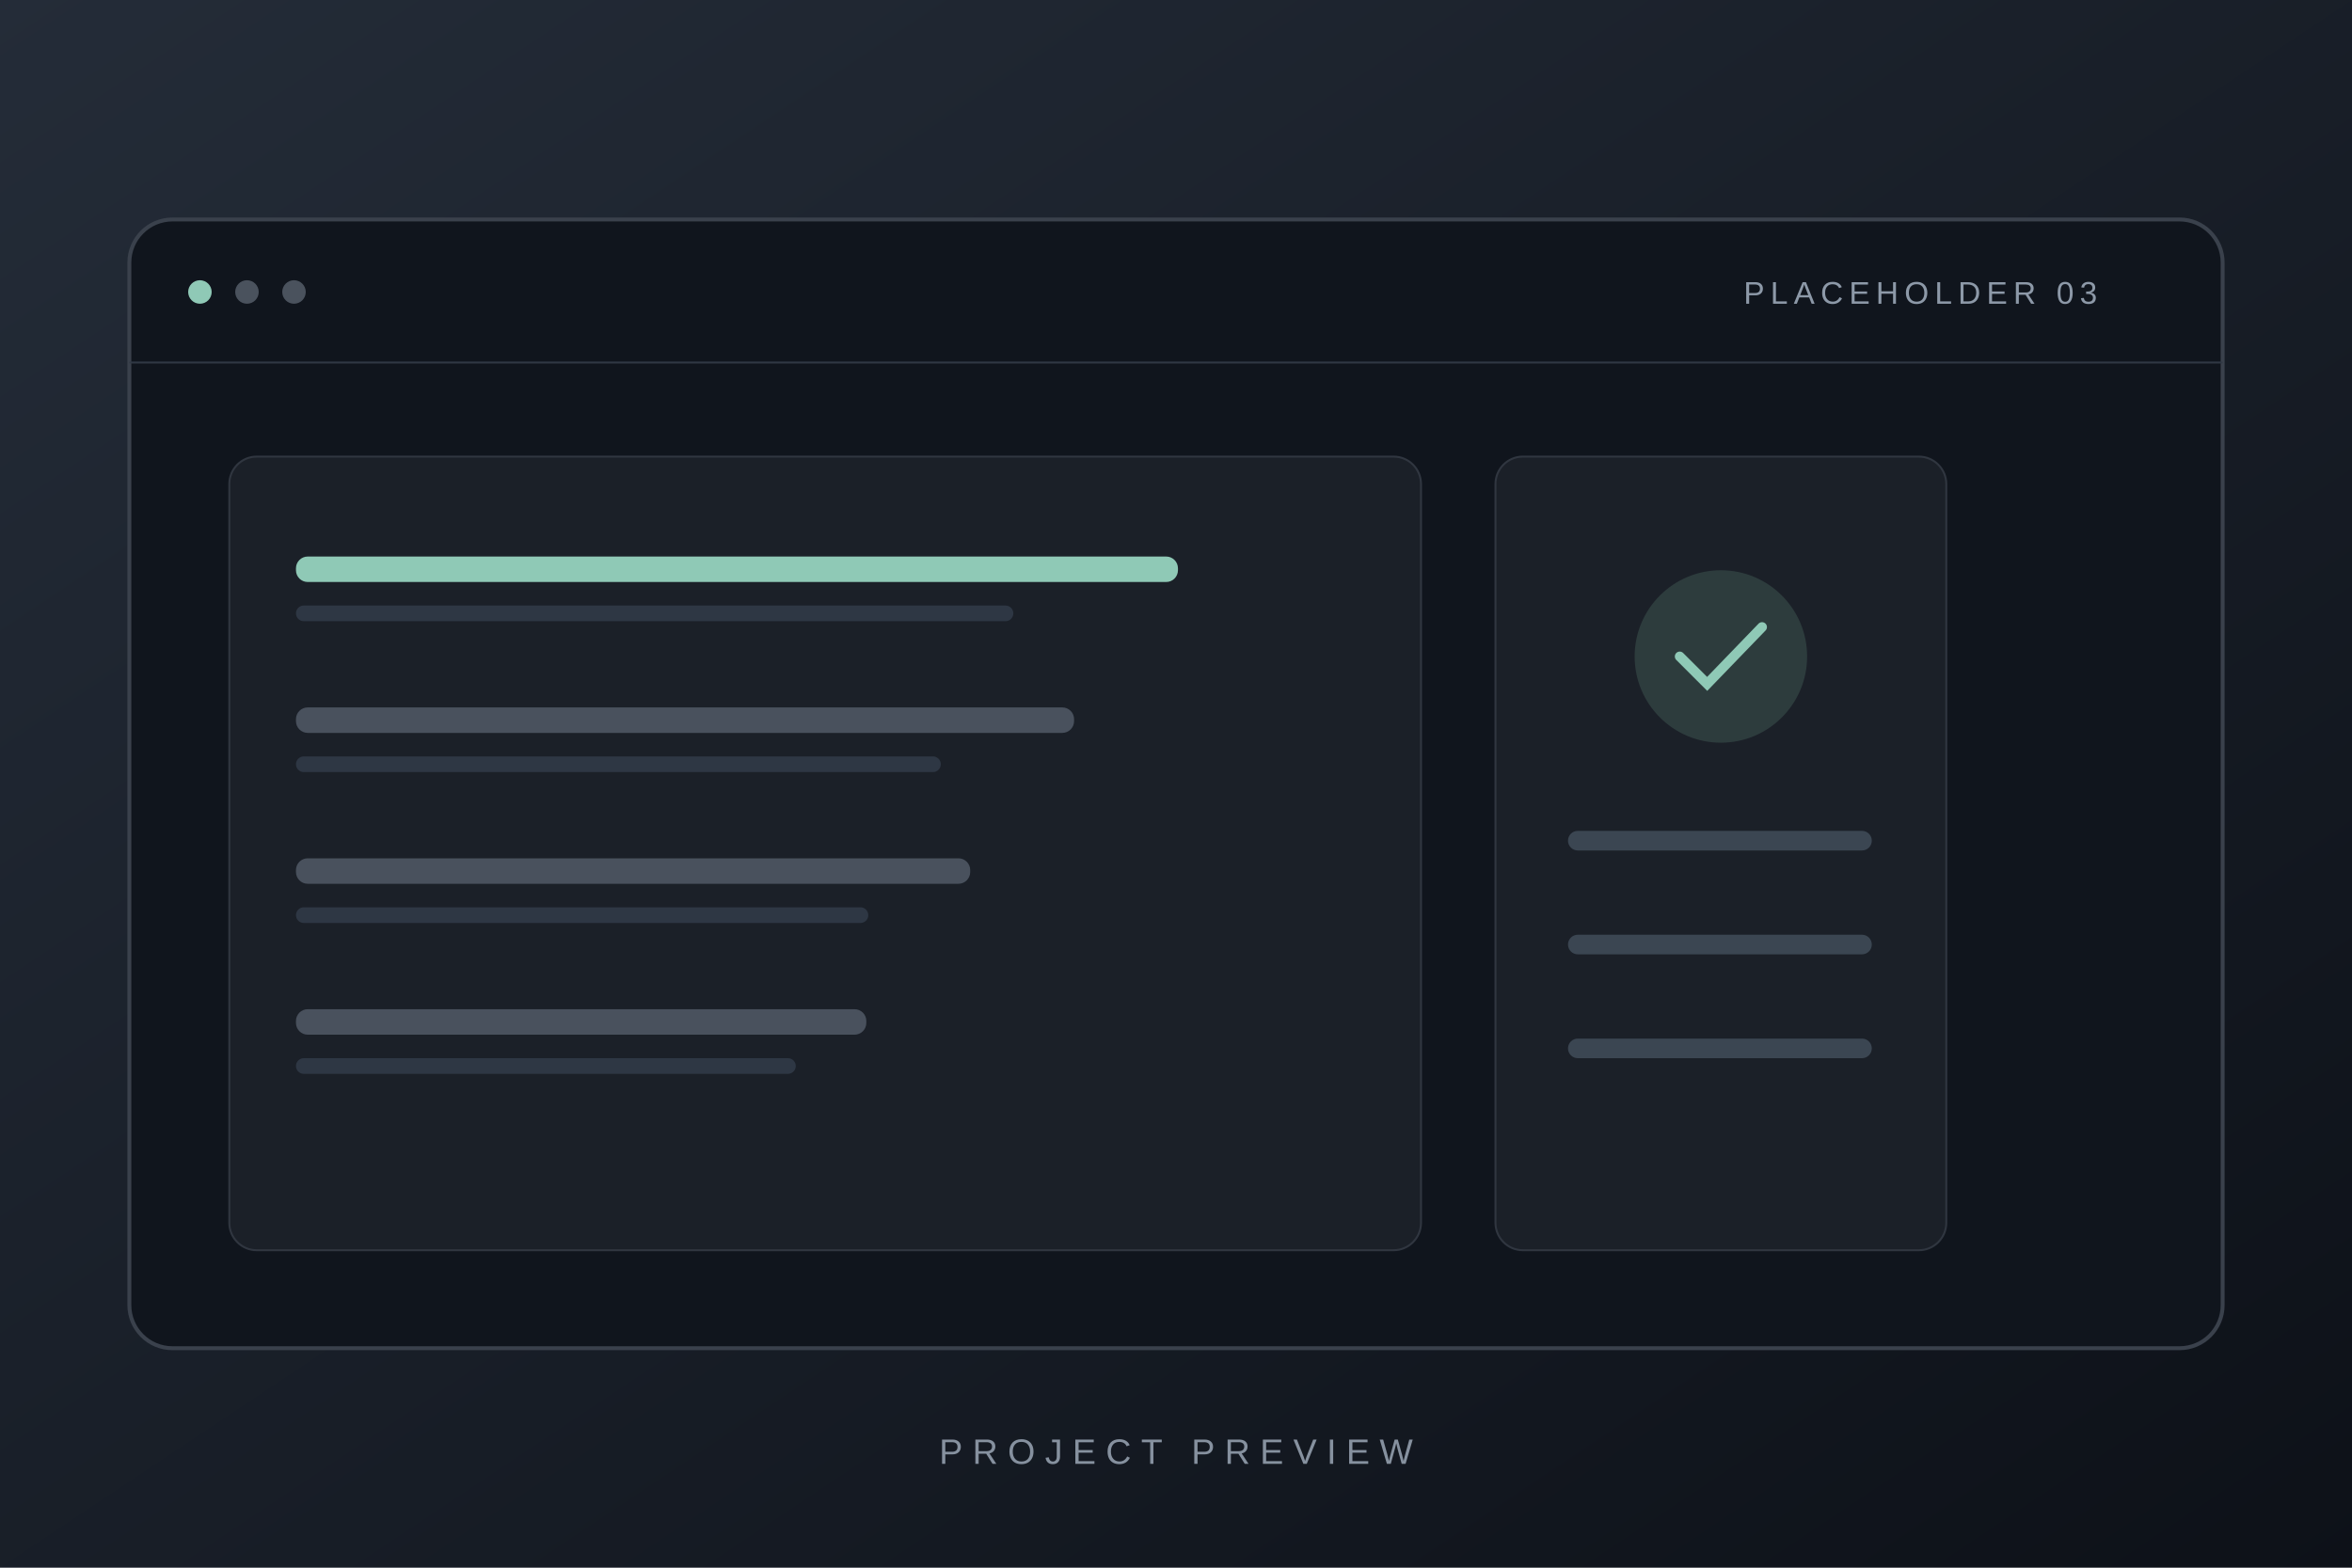
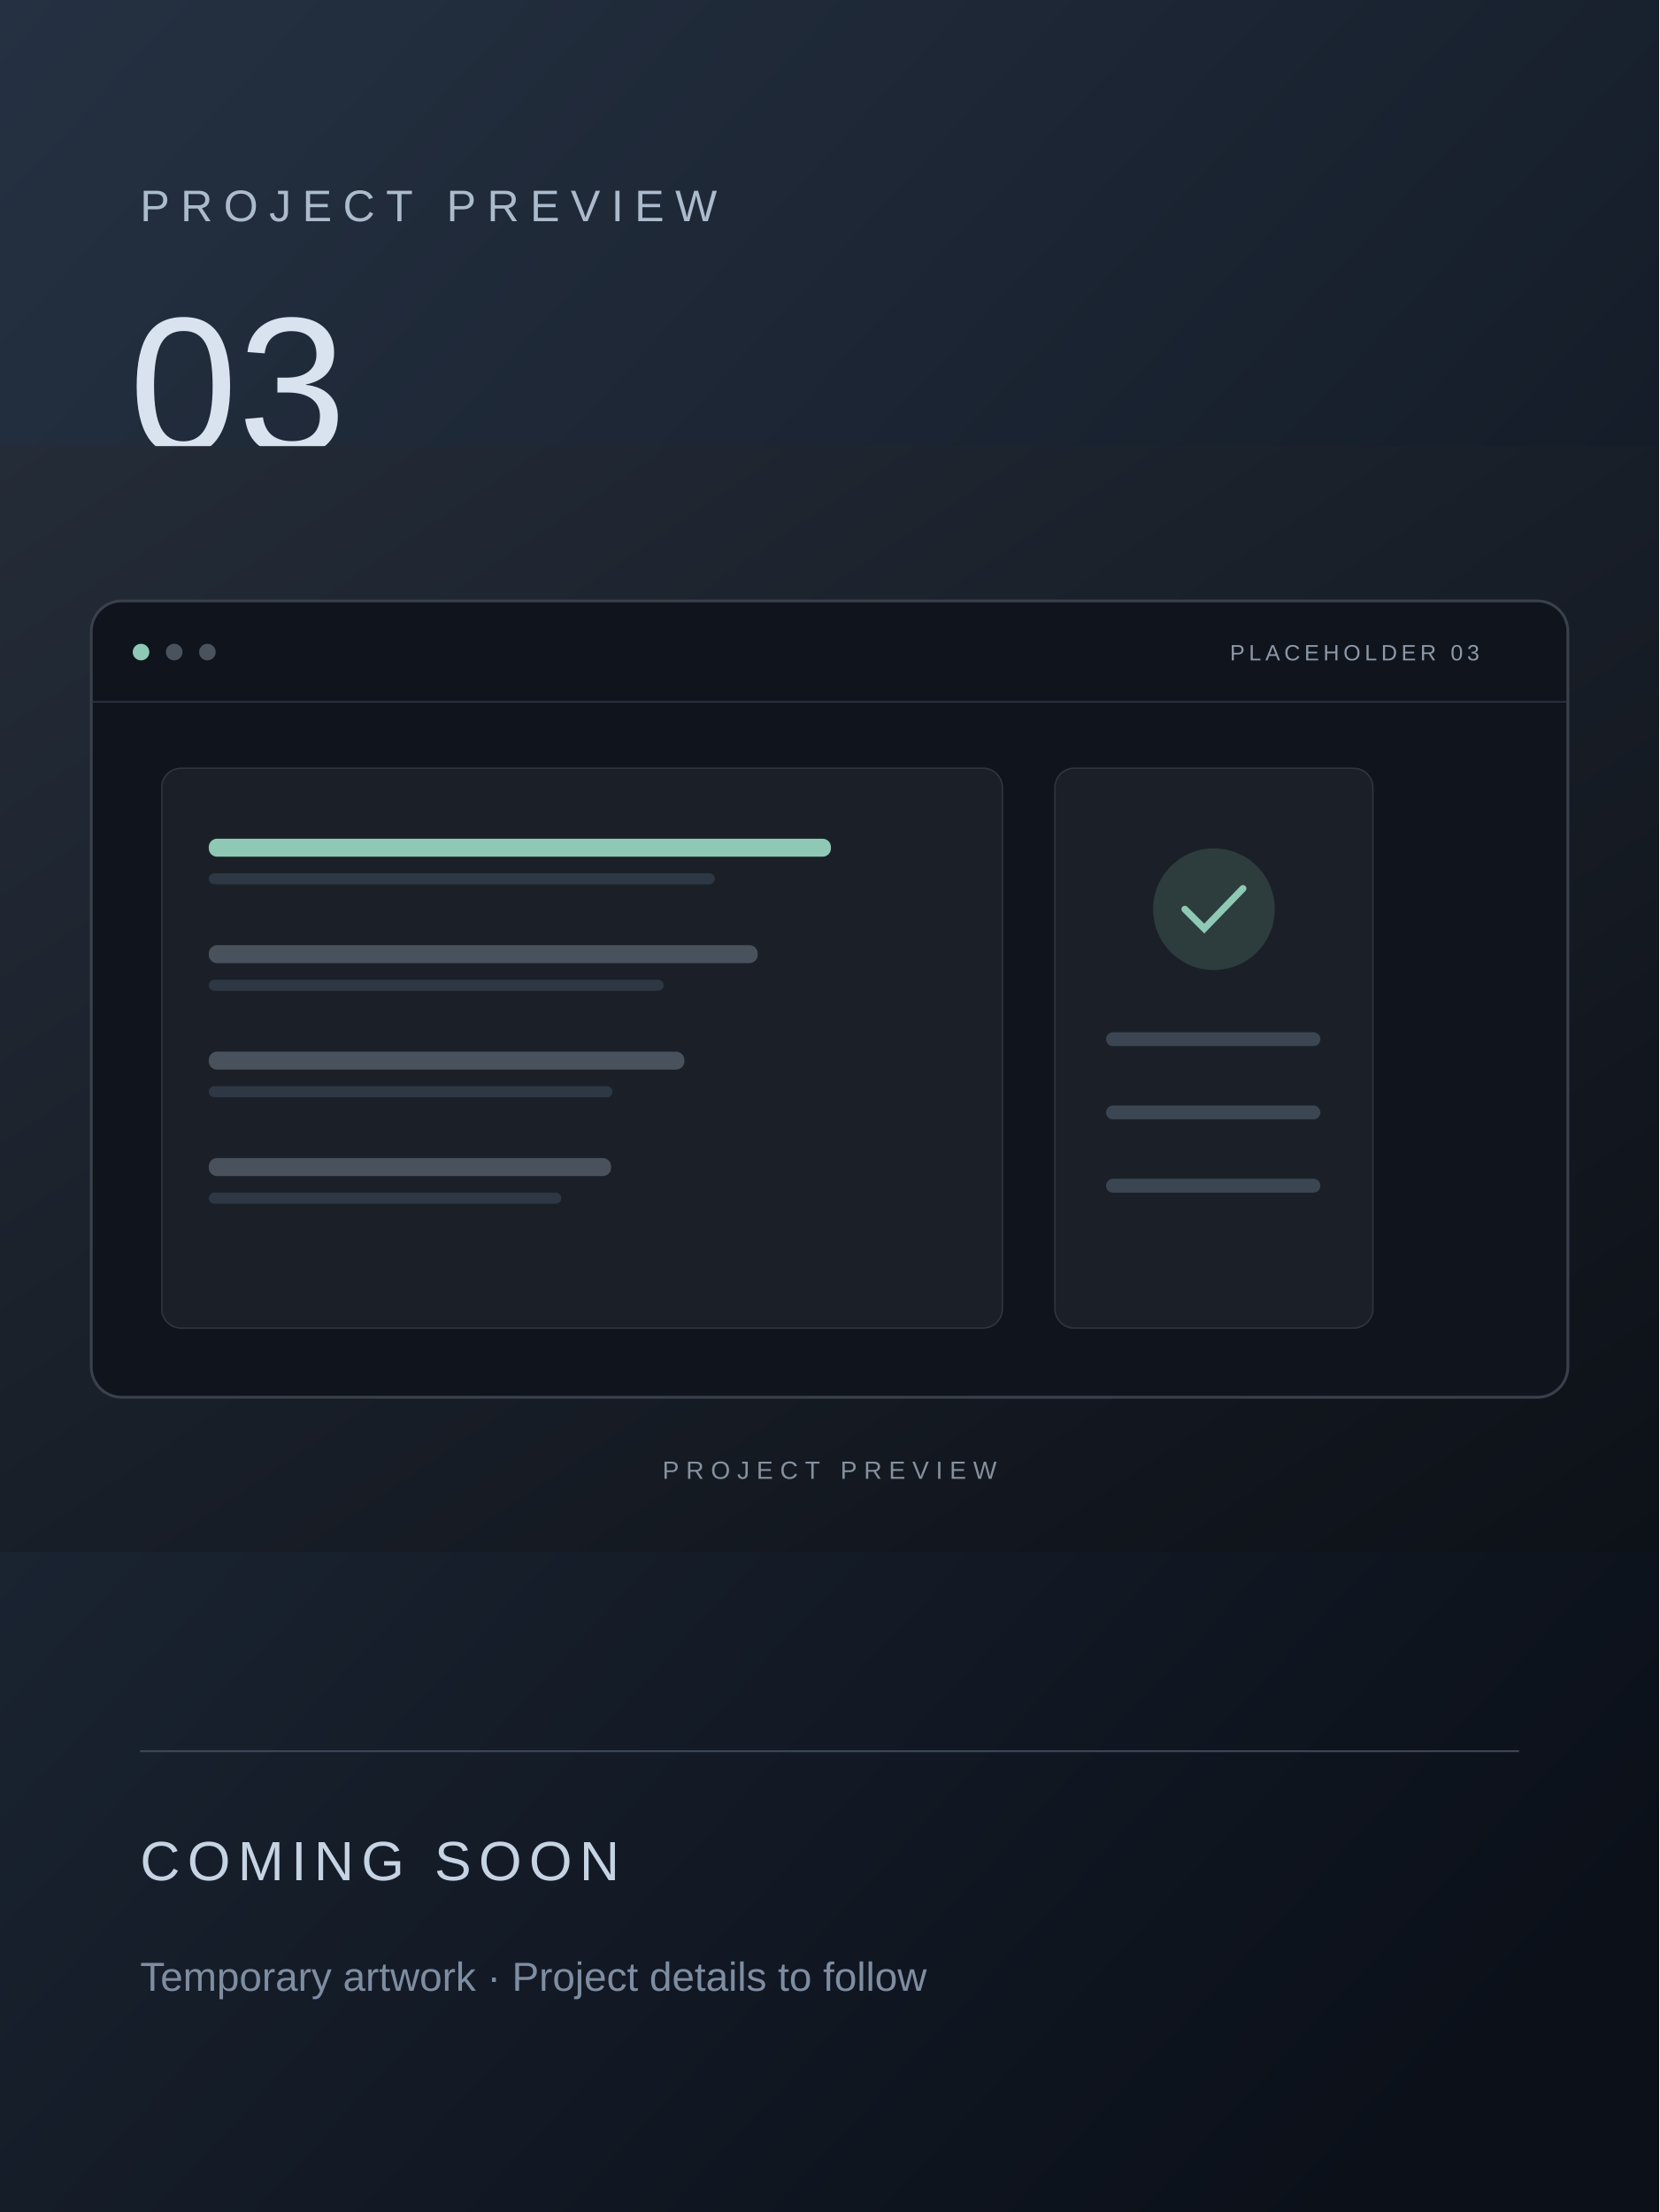
- <svg xmlns="http://www.w3.org/2000/svg" width="1200" height="800" viewBox="0 0 1200 800">
+ <svg xmlns="http://www.w3.org/2000/svg" width="900" height="1200" viewBox="0 0 900 1200">
  <defs>
-     <linearGradient id="bg" x2="1" y2="1">
-       <stop stop-color="#242c38" />
-       <stop offset="1" stop-color="#0d1118" />
+     <linearGradient id="poster" x2=".8" y2="1">
+       <stop stop-color="#253142" />
+       <stop offset="1" stop-color="#0b1019" />
    </linearGradient>
  </defs>
-   <rect width="1200" height="800" fill="url(#bg)" />
-   <rect x="66" y="112" width="1068" height="576" rx="22" fill="#10151d" stroke="#3a414c" stroke-width="2" />
-   <path d="M66 185h1068" stroke="#303844" />
-   <circle cx="102" cy="149" r="6" fill="#8fc9b6" />
-   <circle cx="126" cy="149" r="6" fill="#4a525d" />
-   <circle cx="150" cy="149" r="6" fill="#4a525d" />
-   <text x="1070" y="155" font-family="Arial,sans-serif" text-anchor="end" fill="#8d99a8" font-size="16" letter-spacing="3">PLACEHOLDER 03</text>
-   <g font-family="Arial,sans-serif">
-     <rect x="117" y="233" width="608" height="405" rx="14" fill="#1b2028" stroke="#303640" />
-     <rect x="763" y="233" width="230" height="405" rx="14" fill="#1b2028" stroke="#303640" />
-     <rect x="151" y="284" width="450" height="13" rx="6" fill="#8fc9b6" />
-     <rect x="151" y="309" width="366" height="8" rx="4" fill="#2e3744" />
-     <rect x="151" y="361" width="397" height="13" rx="6" fill="#49515d" />
-     <rect x="151" y="386" width="329" height="8" rx="4" fill="#2e3744" />
-     <rect x="151" y="438" width="344" height="13" rx="6" fill="#49515d" />
-     <rect x="151" y="463" width="292" height="8" rx="4" fill="#2e3744" />
-     <rect x="151" y="515" width="291" height="13" rx="6" fill="#49515d" />
-     <rect x="151" y="540" width="255" height="8" rx="4" fill="#2e3744" />
-     <circle cx="878" cy="335" r="44" fill="#2d3c3d" />
-     <path d="m857 335 14 14 28-29" stroke="#8fc9b6" stroke-width="5" fill="none" stroke-linecap="round" />
-     <rect x="800" y="424" width="155" height="10" rx="5" fill="#3b4652" />
-     <rect x="800" y="477" width="155" height="10" rx="5" fill="#3b4652" />
-     <rect x="800" y="530" width="155" height="10" rx="5" fill="#3b4652" />
-   </g>
-   <text x="600" y="747" text-anchor="middle" fill="#86919f" font-family="Arial,sans-serif" font-size="18" letter-spacing="5">PROJECT PREVIEW</text>
+   <rect width="900" height="1200" fill="url(#poster)" />
+   <text x="76" y="120" fill="#acbbcc" font-family="Arial,sans-serif" font-size="24" letter-spacing="6">PROJECT PREVIEW</text>
+   <text x="70" y="246" fill="#d9e3ef" font-family="Arial,sans-serif" font-size="106">03</text>
+   <svg x="0" y="242" width="900" height="600" viewBox="0 0 1200 800">
+     <defs>
+       <linearGradient id="bg" x2="1" y2="1">
+         <stop stop-color="#242c38" />
+         <stop offset="1" stop-color="#0d1118" />
+       </linearGradient>
+     </defs>
+     <rect width="1200" height="800" fill="url(#bg)" />
+     <rect x="66" y="112" width="1068" height="576" rx="22" fill="#10151d" stroke="#3a414c" stroke-width="2" />
+     <path d="M66 185h1068" stroke="#303844" />
+     <circle cx="102" cy="149" r="6" fill="#8fc9b6" />
+     <circle cx="126" cy="149" r="6" fill="#4a525d" />
+     <circle cx="150" cy="149" r="6" fill="#4a525d" />
+     <text x="1070" y="155" font-family="Arial,sans-serif" text-anchor="end" fill="#8d99a8" font-size="16" letter-spacing="3">PLACEHOLDER 03</text>
+     <g font-family="Arial,sans-serif">
+       <rect x="117" y="233" width="608" height="405" rx="14" fill="#1b2028" stroke="#303640" />
+       <rect x="763" y="233" width="230" height="405" rx="14" fill="#1b2028" stroke="#303640" />
+       <rect x="151" y="284" width="450" height="13" rx="6" fill="#8fc9b6" />
+       <rect x="151" y="309" width="366" height="8" rx="4" fill="#2e3744" />
+       <rect x="151" y="361" width="397" height="13" rx="6" fill="#49515d" />
+       <rect x="151" y="386" width="329" height="8" rx="4" fill="#2e3744" />
+       <rect x="151" y="438" width="344" height="13" rx="6" fill="#49515d" />
+       <rect x="151" y="463" width="292" height="8" rx="4" fill="#2e3744" />
+       <rect x="151" y="515" width="291" height="13" rx="6" fill="#49515d" />
+       <rect x="151" y="540" width="255" height="8" rx="4" fill="#2e3744" />
+       <circle cx="878" cy="335" r="44" fill="#2d3c3d" />
+       <path d="m857 335 14 14 28-29" stroke="#8fc9b6" stroke-width="5" fill="none" stroke-linecap="round" />
+       <rect x="800" y="424" width="155" height="10" rx="5" fill="#3b4652" />
+       <rect x="800" y="477" width="155" height="10" rx="5" fill="#3b4652" />
+       <rect x="800" y="530" width="155" height="10" rx="5" fill="#3b4652" />
+     </g>
+     <text x="600" y="747" text-anchor="middle" fill="#86919f" font-family="Arial,sans-serif" font-size="18" letter-spacing="5">PROJECT PREVIEW</text>
+   </svg>
+   <path d="M76 950h748" stroke="#3d4858" />
+   <text x="76" y="1020" fill="#c6d3e3" font-family="Arial,sans-serif" font-size="30" letter-spacing="4">COMING SOON</text>
+   <text x="76" y="1080" fill="#7e8da1" font-family="Arial,sans-serif" font-size="22">Temporary artwork · Project details to follow</text>
</svg>
